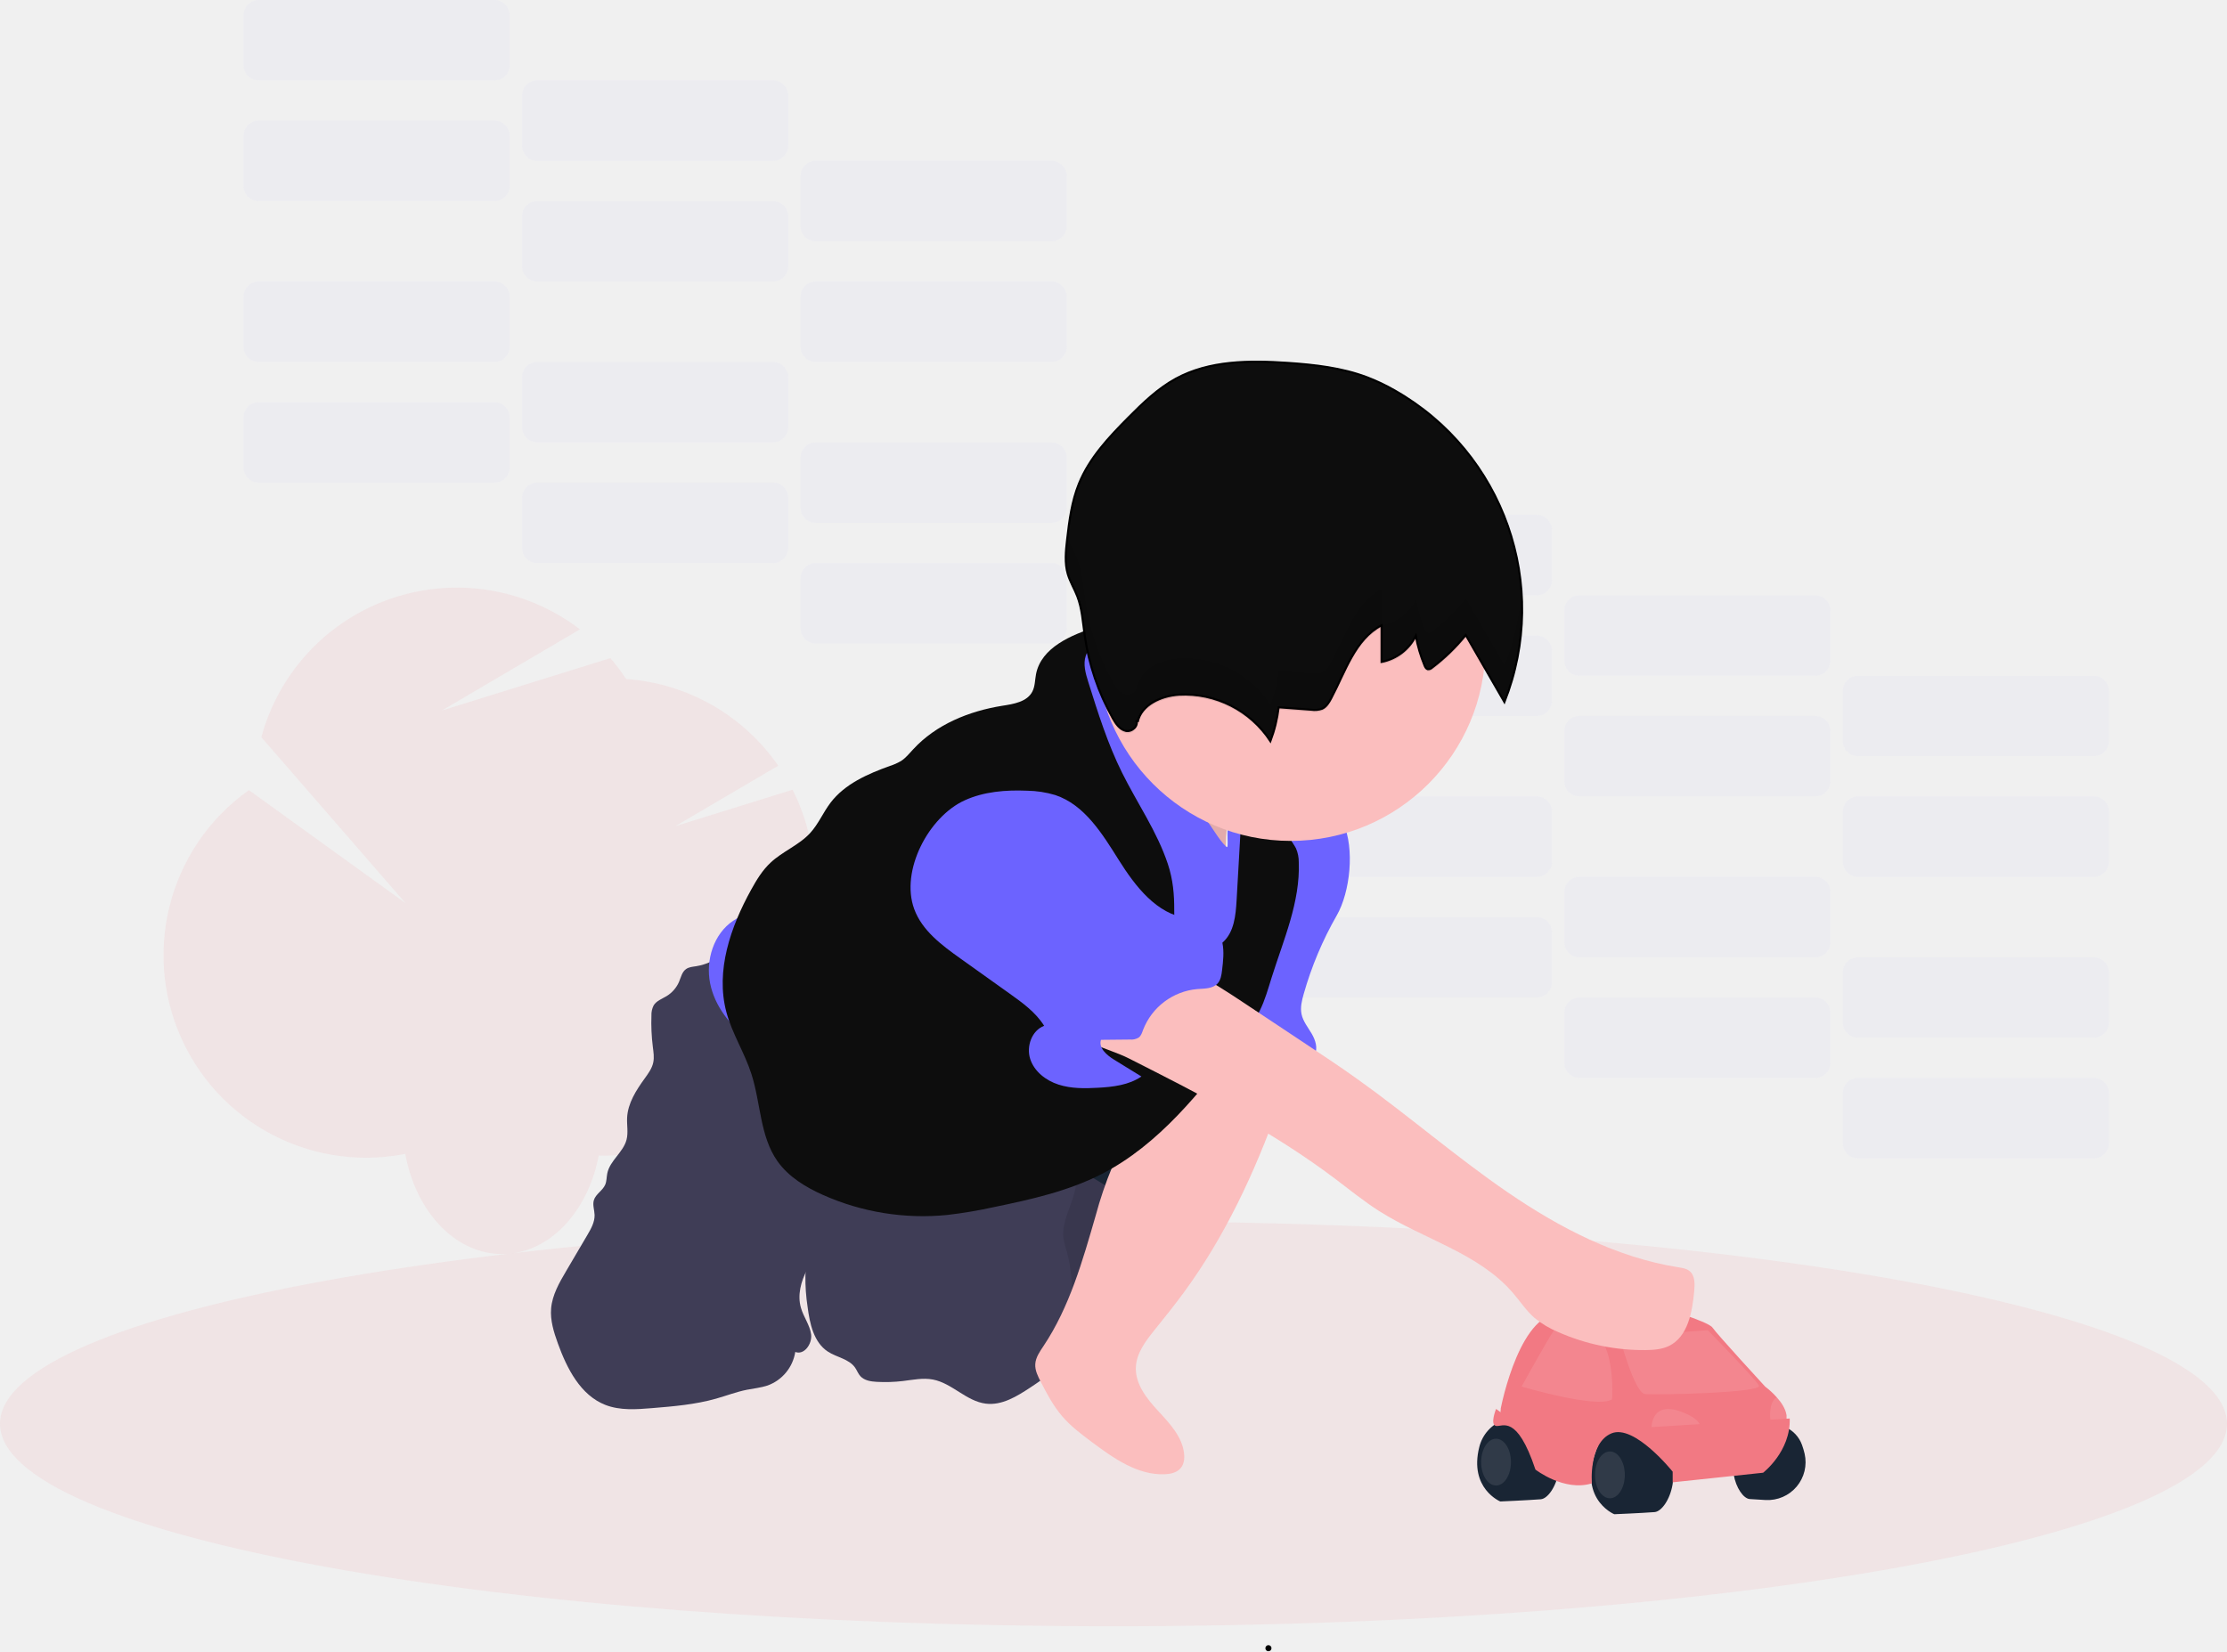
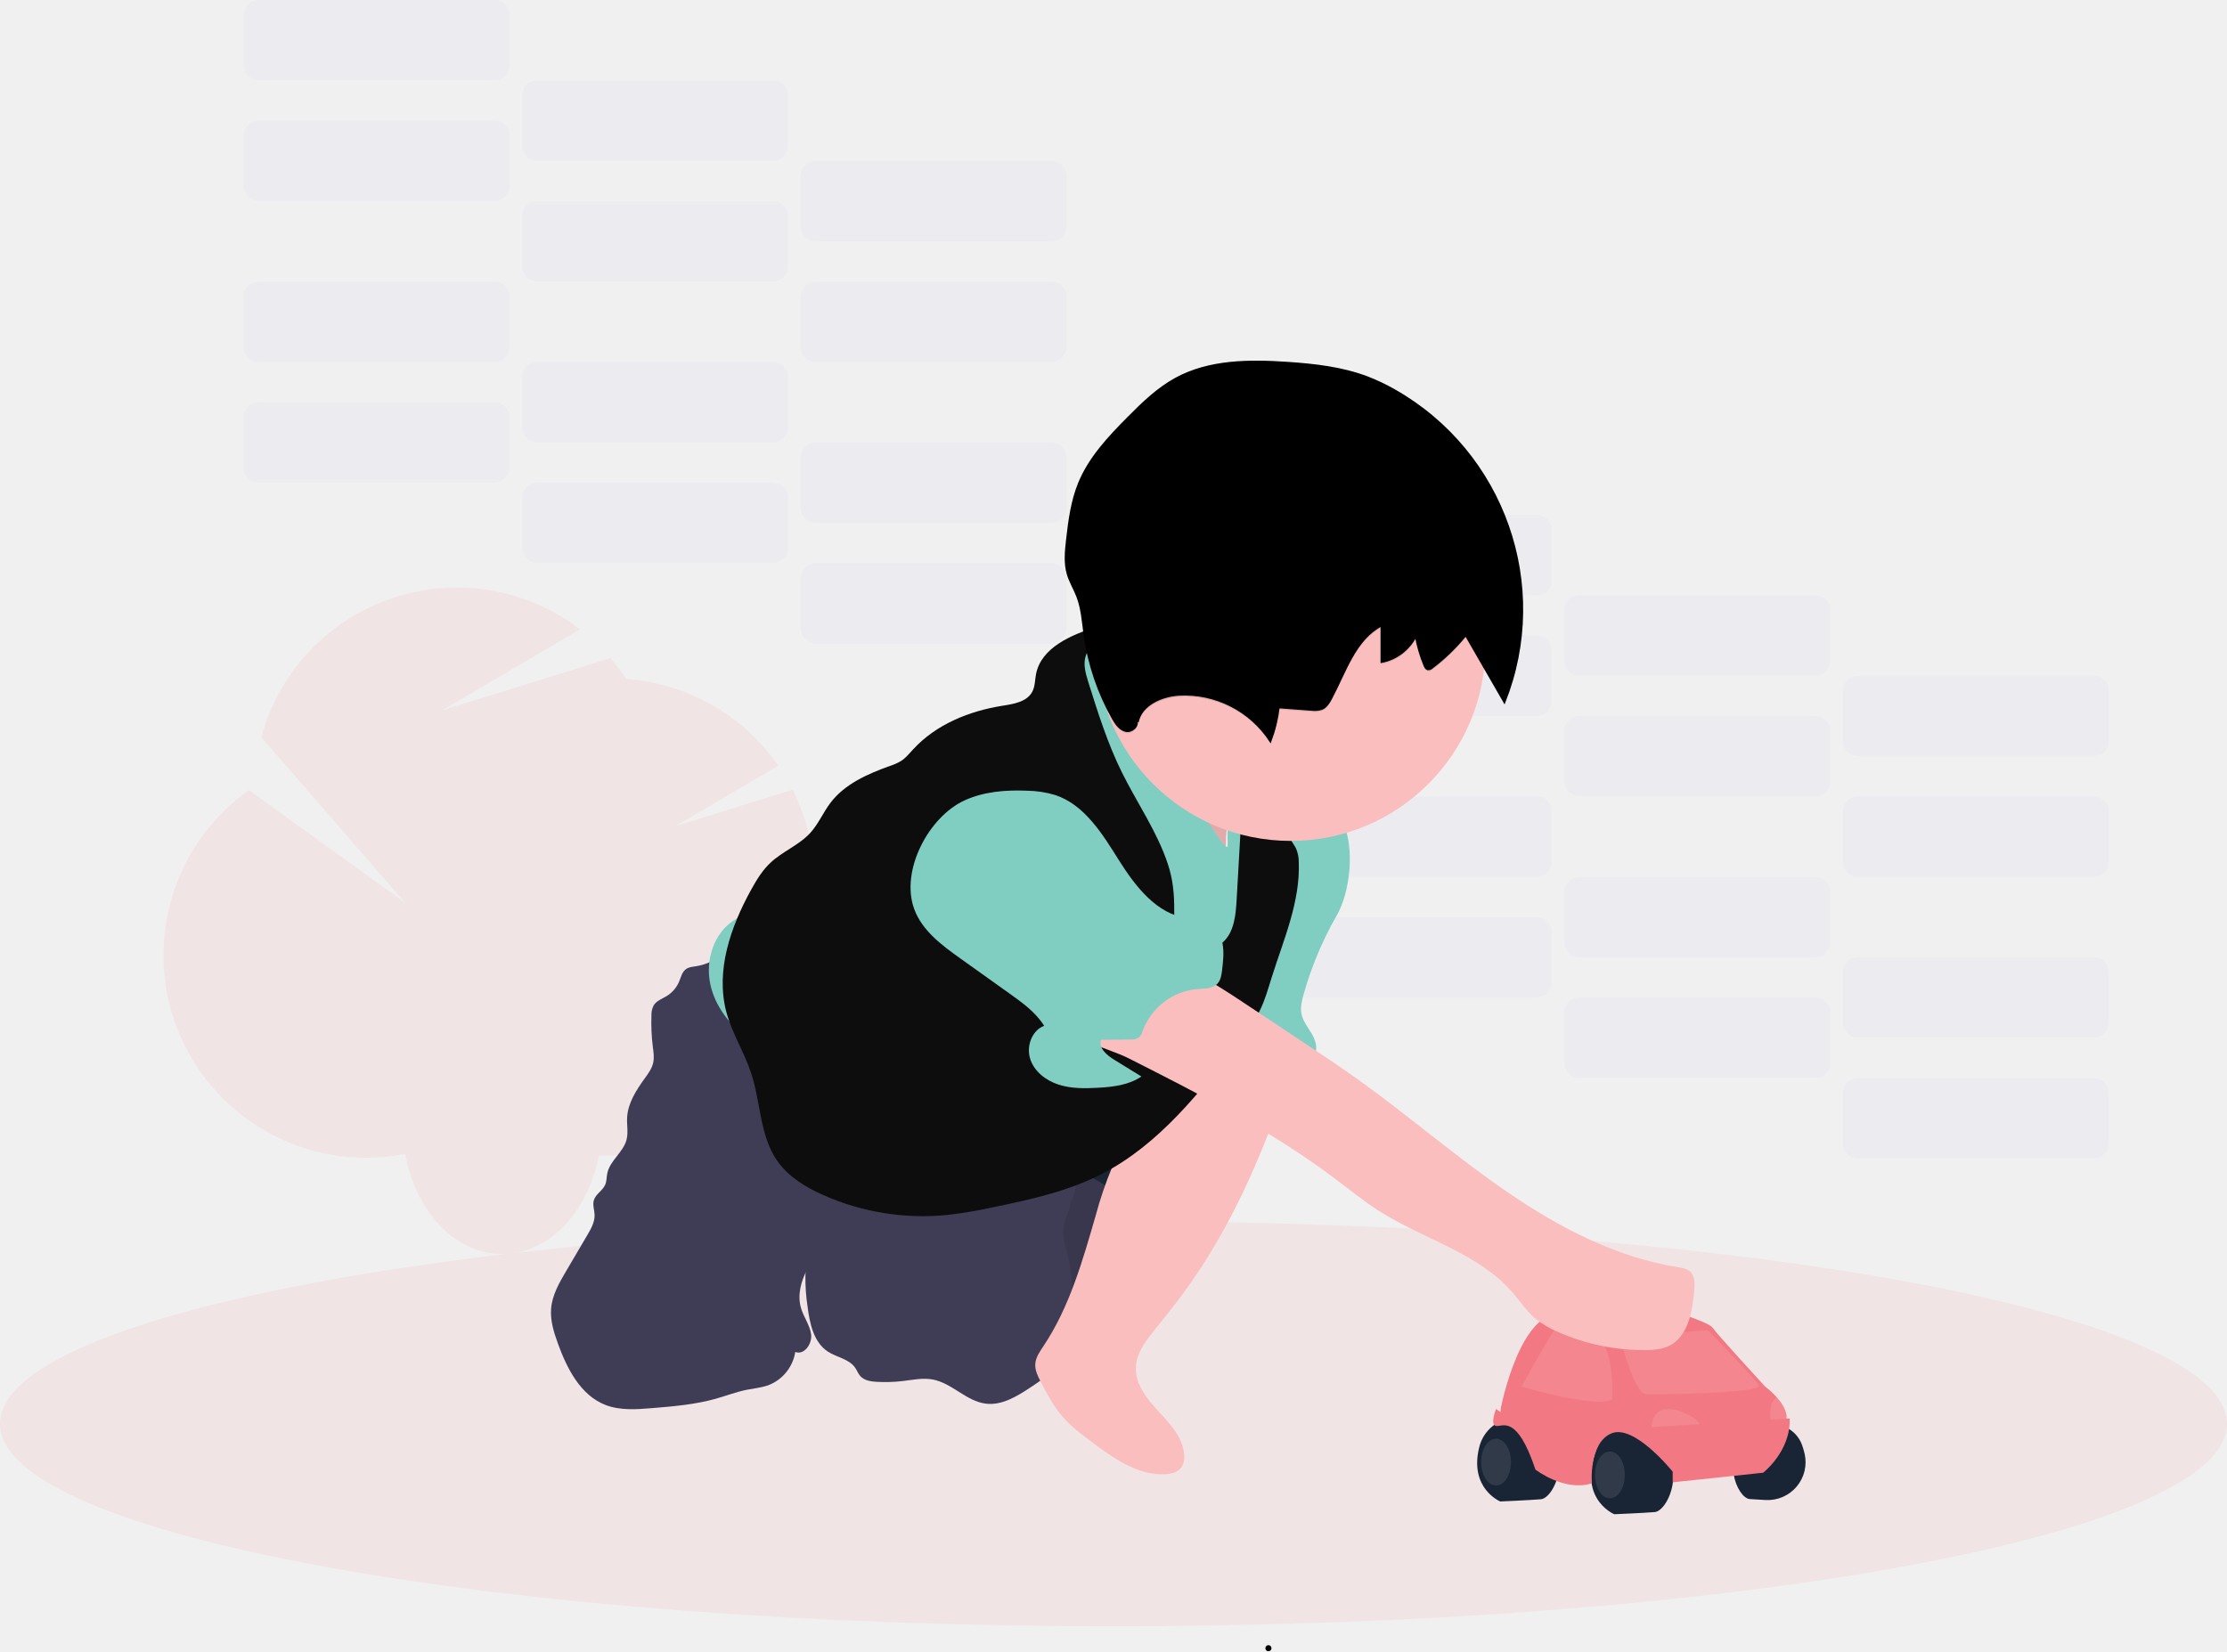
<svg xmlns="http://www.w3.org/2000/svg" width="1094" height="811.38" viewBox="0 0 1094 811.38">
  <defs>
-     <style>.a{opacity:0.3;}.b{fill:#f2f2f2;}.c,.l{fill:#6c63ff;}.c,.d,.f,.h,.j{opacity:0.1;}.e,.f{fill:#f27983;}.g{fill:#192534;}.h{fill:#fff;}.i{fill:#3f3d56;}.k{fill:#fbbebe;}.m{fill:#0d0d0d;}.n{fill:none;stroke:#000;stroke-miterlimit:10;}</style>
+     <style>.a{opacity:0.3;}.b{fill:#f2f2f2;}.c{fill:#6c63ff;}.c,.d,.f,.h,.j{opacity:0.1;}.e,.f{fill:#f27983;}.g{fill:#192534;}.h{fill:#fff;}.i{fill:#3f3d56;}.k{fill:#fbbebe;}.l{fill:#80cec1;}.m{fill:#0d0d0d;}.n{fill:none;stroke:#000;stroke-miterlimit:10;}</style>
  </defs>
  <g class="a">
    <rect class="b" width="130.73" height="39.52" rx="7.43" transform="translate(631.64 450.62)" />
    <rect class="b" width="130.73" height="39.52" rx="7.43" transform="translate(768.45 490.14)" />
    <rect class="b" width="130.73" height="39.52" rx="7.43" transform="translate(905.27 529.67)" />
    <rect class="b" width="130.73" height="39.52" rx="7.43" transform="translate(631.64 391.33)" />
    <rect class="b" width="130.73" height="39.52" rx="7.43" transform="translate(768.45 430.86)" />
    <rect class="b" width="130.73" height="39.52" rx="7.43" transform="translate(905.27 470.38)" />
    <rect class="b" width="130.73" height="39.52" rx="7.43" transform="translate(631.64 312.29)" />
    <rect class="b" width="130.73" height="39.52" rx="7.43" transform="translate(768.45 351.81)" />
    <rect class="b" width="130.73" height="39.52" rx="7.43" transform="translate(905.27 391.33)" />
    <rect class="b" width="130.73" height="39.52" rx="7.43" transform="translate(631.64 253)" />
    <rect class="b" width="130.73" height="39.52" rx="7.43" transform="translate(768.45 292.52)" />
    <rect class="b" width="130.73" height="39.52" rx="7.43" transform="translate(905.27 332.05)" />
    <rect class="c" width="130.73" height="39.52" rx="7.43" transform="translate(631.64 450.62)" />
    <rect class="c" width="130.73" height="39.52" rx="7.43" transform="translate(768.45 490.14)" />
    <rect class="c" width="130.73" height="39.52" rx="7.43" transform="translate(905.27 529.67)" />
    <rect class="c" width="130.73" height="39.52" rx="7.43" transform="translate(631.64 391.33)" />
    <rect class="c" width="130.73" height="39.52" rx="7.43" transform="translate(768.45 430.86)" />
    <rect class="c" width="130.73" height="39.52" rx="7.43" transform="translate(905.27 470.38)" />
    <rect class="c" width="130.73" height="39.52" rx="7.43" transform="translate(631.64 312.29)" />
    <rect class="c" width="130.73" height="39.52" rx="7.43" transform="translate(768.45 351.81)" />
    <rect class="c" width="130.73" height="39.52" rx="7.43" transform="translate(905.27 391.33)" />
    <rect class="c" width="130.73" height="39.52" rx="7.43" transform="translate(631.64 253)" />
    <rect class="c" width="130.73" height="39.52" rx="7.43" transform="translate(768.45 292.52)" />
    <rect class="c" width="130.73" height="39.52" rx="7.43" transform="translate(905.27 332.05)" />
  </g>
  <g class="a">
    <rect class="b" width="130.73" height="39.52" rx="7.43" transform="translate(119.64 197.62)" />
    <rect class="b" width="130.73" height="39.52" rx="7.43" transform="translate(256.45 237.14)" />
    <rect class="b" width="130.73" height="39.52" rx="7.43" transform="translate(393.27 276.67)" />
    <rect class="b" width="130.73" height="39.52" rx="7.43" transform="translate(119.64 138.33)" />
    <rect class="b" width="130.73" height="39.52" rx="7.43" transform="translate(256.45 177.86)" />
    <rect class="b" width="130.73" height="39.52" rx="7.43" transform="translate(393.27 217.38)" />
    <rect class="b" width="130.73" height="39.52" rx="7.43" transform="translate(119.64 59.29)" />
    <rect class="b" width="130.73" height="39.52" rx="7.43" transform="translate(256.45 98.81)" />
    <rect class="b" width="130.73" height="39.52" rx="7.43" transform="translate(393.27 138.33)" />
    <rect class="b" width="130.73" height="39.52" rx="7.43" transform="translate(119.64)" />
    <rect class="b" width="130.73" height="39.52" rx="7.43" transform="translate(256.45 39.52)" />
    <rect class="b" width="130.73" height="39.52" rx="7.43" transform="translate(393.27 79.05)" />
    <rect class="c" width="130.73" height="39.52" rx="7.43" transform="translate(119.64 197.62)" />
    <rect class="c" width="130.73" height="39.52" rx="7.43" transform="translate(256.45 237.14)" />
    <rect class="c" width="130.73" height="39.52" rx="7.43" transform="translate(393.27 276.67)" />
    <rect class="c" width="130.73" height="39.52" rx="7.43" transform="translate(119.64 138.33)" />
    <rect class="c" width="130.73" height="39.52" rx="7.43" transform="translate(256.45 177.86)" />
    <rect class="c" width="130.73" height="39.52" rx="7.43" transform="translate(393.27 217.38)" />
    <rect class="c" width="130.73" height="39.52" rx="7.43" transform="translate(119.64 59.29)" />
    <rect class="c" width="130.73" height="39.52" rx="7.43" transform="translate(256.45 98.81)" />
    <rect class="c" width="130.73" height="39.52" rx="7.43" transform="translate(393.27 138.33)" />
    <rect class="c" width="130.73" height="39.52" rx="7.43" transform="translate(119.64)" />
    <rect class="c" width="130.73" height="39.52" rx="7.43" transform="translate(256.45 39.52)" />
    <rect class="c" width="130.73" height="39.52" rx="7.43" transform="translate(393.27 79.05)" />
  </g>
  <g class="d">
-     <path class="e" d="M348.61,597.26a80.565,80.565,0,0,1-1.74,16.87c-.22,1-.46,2.07-.7,3.07-6.17,24.77-23.6,42.89-44.39,44-.69,0-1.39.06-2.11.06-22,0-40.58-19-46.71-45.08-.18-.7-.33-1.39-.48-2.09a80.56,80.56,0,0,1-1.74-16.87c0-35.39,21.9-64,48.93-64S348.61,561.87,348.61,597.26Z" transform="translate(-53 -45.06)" />
-     <path class="f" d="M348.61,597.26a80.565,80.565,0,0,1-1.74,16.87c-.22,1-.46,2.07-.7,3.07a17.739,17.739,0,0,1-2.19-.09,99.352,99.352,0,0,1-16-2.19,98.494,98.494,0,0,1-14.27,3.26,100.275,100.275,0,0,1-11.18,1c-1.26,0-2.52.07-3.78.07a102.113,102.113,0,0,1-13.4-.89,99,99,0,0,1-21-5.22,98.212,98.212,0,0,1-11.35,3c-.18-.7-.33-1.39-.48-2.09a80.561,80.561,0,0,1-1.74-16.87c0-35.39,21.9-64,48.93-64S348.61,561.87,348.61,597.26Z" transform="translate(-53 -45.06)" />
+     <path class="e" d="M348.61,597.26a80.567,80.567,0,0,1-1.74,16.87c-.22,1-.46,2.07-.7,3.07-6.17,24.77-23.6,42.89-44.39,44-.69,0-1.39.06-2.11.06-22,0-40.58-19-46.71-45.08-.18-.7-.33-1.39-.48-2.09a80.56,80.56,0,0,1-1.74-16.87c0-35.39,21.9-64,48.93-64S348.61,561.87,348.61,597.26Z" transform="translate(-53 -45.06)" />
+     <path class="f" d="M348.61,597.26a80.567,80.567,0,0,1-1.74,16.87c-.22,1-.46,2.07-.7,3.07a17.754,17.754,0,0,1-2.19-.09,99.365,99.365,0,0,1-16-2.19,98.494,98.494,0,0,1-14.27,3.26,100.275,100.275,0,0,1-11.18,1c-1.26,0-2.52.07-3.78.07a102.113,102.113,0,0,1-13.4-.89,99,99,0,0,1-21-5.22,98.212,98.212,0,0,1-11.35,3c-.18-.7-.33-1.39-.48-2.09a80.565,80.565,0,0,1-1.74-16.87c0-35.39,21.9-64,48.93-64S348.61,561.87,348.61,597.26Z" transform="translate(-53 -45.06)" />
    <path class="e" d="M453,477.93a99.07,99.07,0,0,0-10.65-44.82L384.8,451l50.51-29.7a99.37,99.37,0,0,0-74.72-42.59,99.7,99.7,0,0,0-7.75-10.27l-82.73,25.73,67.79-39.86a99.47,99.47,0,0,0-156.52,53l70.81,81.51L175.27,433.3a99.48,99.48,0,0,0,89,175.52A100,100,0,0,0,328,610.57a99.52,99.52,0,0,0,121-97.12c0-2.21-.08-4.4-.22-6.58A99.469,99.469,0,0,0,453,477.93Z" transform="translate(-53 -45.06)" />
-     <path class="f" d="M451.29,496.38a265,265,0,0,0-92.09-1.17c-34.55,5.72-69.87,18.29-103.67,9.1-19.83-5.4-37-17.88-56.35-24.8A106.809,106.809,0,0,0,141,476,99.52,99.52,0,0,0,264.3,608.82a100,100,0,0,0,63.7,1.75,99.52,99.52,0,0,0,121-97.12c0-2.21-.08-4.4-.22-6.58A98.488,98.488,0,0,0,451.29,496.38Z" transform="translate(-53 -45.06)" />
+     <path class="f" d="M451.29,496.38a265,265,0,0,0-92.09-1.17c-34.55,5.72-69.87,18.29-103.67,9.1-19.83-5.4-37-17.88-56.35-24.8A106.809,106.809,0,0,0,141,476,99.52,99.52,0,0,0,264.3,608.82a100,100,0,0,0,63.7,1.75,99.52,99.52,0,0,0,121-97.12c0-2.21-.08-4.4-.22-6.58a98.478,98.478,0,0,0,2.51-10.49Z" transform="translate(-53 -45.06)" />
  </g>
  <ellipse class="f" cx="547" cy="99.5" rx="547" ry="99.5" transform="translate(0 600.1)" />
  <path class="g" d="M779.68,756.13a19,19,0,0,1,29.42-11l.78.57c16.73,12.54,6.8,35.54,0,36.06S790,782.84,790,782.84,774.59,776.48,779.68,756.13Z" transform="translate(-53 -45.06)" />
-   <path class="e" d="M930.62,740.5v4.18s-68,4.7-75.26,4.7H841.77s-.2.21-.53.59c-.56.63-1.51,1.74-2.56,3.12-2.14,2.78-4.69,6.66-5.28,9.88-1,5.75-4.7,7.84-4.7,7.84l-13.59-3.65L802,751.48l-1.91-1.84-5.44-5.19L790,740l.23-2.5v-.38a141.859,141.859,0,0,1,4.26-15.88,1.442,1.442,0,0,1,.14-.43c3.77-11.32,10.06-25.07,19.12-29.16.69-.31,1.41-.61,2.18-.88l.92-.32c17.38-5.82,50.22-3.51,50.22-3.51s25.08,7.32,27.18,10.46,25.87,29,25.87,29a39,39,0,0,1,5.74,5.31C928.09,734.18,930.16,737.29,930.62,740.5Z" transform="translate(-53 -45.06)" />
+   <path class="e" d="M930.62,740.5v4.18s-68,4.7-75.26,4.7H841.77s-.2.21-.53.59c-.56.63-1.51,1.74-2.56,3.12-2.14,2.78-4.69,6.66-5.28,9.88-1,5.75-4.7,7.84-4.7,7.84l-13.59-3.65L802,751.48l-1.91-1.84-5.44-5.19L790,740l.23-2.5v-.38a141.842,141.842,0,0,1,4.26-15.88,1.444,1.444,0,0,1,.14-.43c3.77-11.32,10.06-25.07,19.12-29.16.69-.31,1.41-.61,2.18-.88l.92-.32c17.38-5.82,50.22-3.51,50.22-3.51s25.08,7.32,27.18,10.46,25.87,29,25.87,29a39,39,0,0,1,5.74,5.31C928.09,734.18,930.16,737.29,930.62,740.5Z" transform="translate(-53 -45.06)" />
  <ellipse class="h" cx="7.32" cy="11.5" rx="7.32" ry="11.5" transform="translate(727.61 706.94)" />
  <path class="f" d="M818.25,695.55s-6,9.2-12.34,21a.415.415,0,0,0,0,.09c-1.69,3.14-3.41,6.45-5.05,9.84l-.07.16s-3.47-2.75-6.2-5.43a1.442,1.442,0,0,1,.14-.43c3.77-11.32,10.06-25.07,19.12-29.16.69-.31,1.41-.61,2.18-.88Z" transform="translate(-53 -45.06)" />
  <path class="h" d="M800.48,726.39s37.11,11,44.42,6.27c0,0,2.62-33.45-14.63-35.54,0,0-9.93-2.62-12-1S800.48,726.39,800.48,726.39Z" transform="translate(-53 -45.06)" />
  <path class="h" d="M848.56,701.82s7.32,27.7,12.55,28.23,58-.53,55.92-4.19-25.09-27.17-25.09-27.17Z" transform="translate(-53 -45.06)" />
  <path class="g" d="M839.58,751.94s9.5-12.49,26.23.06,6.79,35.54,0,36.06S846,789.11,846,789.11,825.37,780.63,839.58,751.94Z" transform="translate(-53 -45.06)" />
-   <path class="g" d="M938.25,755.12a15.14,15.14,0,0,0-20.47-8.78,29.275,29.275,0,0,0-5.28,3.21c-14.89,11.16-6,31.63,0,32.1,2.17.16,5.06.33,7.87.48a18.62,18.62,0,0,0,19.14-22.74,39.19,39.19,0,0,0-1.26-4.27Z" transform="translate(-53 -45.06)" />
+   <path class="g" d="M938.25,755.12a15.14,15.14,0,0,0-20.47-8.78,29.281,29.281,0,0,0-5.28,3.21c-14.89,11.16-6,31.63,0,32.1,2.17.16,5.06.33,7.87.48a18.62,18.62,0,0,0,19.14-22.74A39.171,39.171,0,0,0,938.25,755.12Z" transform="translate(-53 -45.06)" />
  <ellipse class="h" cx="7.32" cy="11.5" rx="7.32" ry="11.5" transform="translate(783.54 713.21)" />
  <path class="h" d="M864.24,747.82s-1-15.16,15.16-8.89S885.15,752,885.15,752Z" transform="translate(-53 -45.06)" />
  <path class="h" d="M930.62,740.5v2.09l-2.61,1-5.33-1s-1.14-8.56,3.23-11C928.09,734.18,930.16,737.29,930.62,740.5Z" transform="translate(-53 -45.06)" />
  <path class="e" d="M787.93,737.36s-3.14,7.84,0,8.37,10.19-6,19.34,21.43c0,0,14.11,11,27.7,6.79,0,0-1.62-19.86,9.65-24.57s30.07,18.82,30.07,18.82v5.23l44.43-4.71s13.59-10.45,13.07-26.65l-66.9,4.18s-16.73,0-25.09-1.57-12,22-12,22Z" transform="translate(-53 -45.06)" />
  <rect class="g" width="55.93" height="55.93" rx="27.96" transform="translate(518.81 549.35)" />
  <path class="i" d="M585.13,694.34c3.75-3.29,7.56-6.64,10.26-10.83,2.48-3.84,3.94-8.23,5.31-12.59q5.87-18.69,10.11-37.85c-15.39-2.35-26.88-15.94-41.93-19.93-.36-.1-11.87,69.06-12.71,75.38-.69,5.22-6.65,30.15.14,30.29,3.63.08,11.21-9,13.89-11.39Z" transform="translate(-53 -45.06)" />
  <path class="j" d="M585.13,694.34c3.75-3.29,7.56-6.64,10.26-10.83,2.48-3.84,3.94-8.23,5.31-12.59q5.87-18.69,10.11-37.85c-15.39-2.35-26.88-15.94-41.93-19.93-.36-.1-11.87,69.06-12.71,75.38-.69,5.22-6.65,30.15.14,30.29,3.63.08,11.21-9,13.89-11.39Z" transform="translate(-53 -45.06)" />
-   <path class="i" d="M394.94,519.84c-1.7.26-3.5.39-4.9,1.38-2,1.4-2.51,4-3.46,6.26a15.331,15.331,0,0,1-6.05,7c-2.29,1.4-5.08,2.34-6.45,4.64a10.23,10.23,0,0,0-1.07,5,95.886,95.886,0,0,0,.69,15.34c.32,2.55.74,5.15.21,7.66-.61,2.93-2.45,5.42-4.2,7.85-4.2,5.81-8.31,12.19-8.65,19.35-.17,3.6.63,7.29-.28,10.78-1.61,6.19-8.17,10.23-9.45,16.49-.38,1.85-.28,3.81-1,5.54-1.26,3-4.73,4.64-5.62,7.73-.67,2.32.31,4.77.38,7.18.1,3.53-1.75,6.79-3.53,9.83l-10.41,17.7c-3.38,5.74-6.84,11.74-7.41,18.38-.51,5.89,1.32,11.72,3.33,17.28,4.47,12.35,11.11,25.43,23.36,30.18,7.21,2.8,15.24,2.2,22.95,1.56,10.56-.87,21.19-1.76,31.38-4.65,5.05-1.43,10-3.34,15.1-4.36,3.4-.67,6.89-1,10.17-2.09a21,21,0,0,0,13.64-16.5c4.36,1.72,8.4-4,7.78-8.64s-3.74-8.57-5-13.07c-1.8-6.21,0-12.95,3-18.67s7.14-10.78,10.41-16.35a62.291,62.291,0,0,0,7.48-20.16c1.75-9.59,1.22-19.44.68-29.17l-2.06-37.19c-.38-6.81-.81-13.84-3.81-20-3.29-6.71-9.29-11.63-15.28-16.1a254.864,254.864,0,0,0-27.75-18.38c-6.22-3.48-5.78-2.13-10.73,2a27.581,27.581,0,0,1-13.45,6.2Z" transform="translate(-53 -45.06)" />
-   <path class="i" d="M479,623.31c-7.07,5.58-14.23,11.24-19.67,18.42a53.29,53.29,0,0,0-10.68,30.19,93.054,93.054,0,0,0,1.07,15.27c1.07,8.25,3,17.44,9.95,22,4.38,2.87,10.4,3.59,13.39,7.89.94,1.35,1.49,3,2.59,4.19,2,2.16,5.12,2.63,8,2.79a74.148,74.148,0,0,0,12.9-.4c4.89-.59,9.86-1.66,14.7-.74,9.42,1.77,16.45,10.66,26,11.85,7.93,1,15.36-3.61,22-8,6.85-4.53,14-9.38,17.71-16.71,3.61-7.12,3.41-15.5,3.13-23.49-.31-8.87-.63-17.85-3-26.41a46.405,46.405,0,0,1-1.69-6.86c-.71-6,2-11.9,4-17.64,3.11-8.73,4.47-19.49-1.71-26.39-2.61-2.92-6.24-4.72-9.92-6-16.25-5.84-34.19-3.62-50.86-1C501,604.68,491.48,613.48,479,623.31Z" transform="translate(-53 -45.06)" />
-   <path class="k" d="M616.8,588.75c-6.44,9.67-12.9,19.41-17.55,30a193.175,193.175,0,0,0-8,23.6c-6.42,22.19-12.79,44.86-25.61,64.07-1.84,2.76-3.88,5.63-4.07,8.94-.18,3.1,1.3,6,2.73,8.76,3,5.84,6.14,11.74,10.42,16.76s9.4,8.82,14.56,12.7c10.71,8,22.61,16.48,36,15.88,2.77-.13,5.73-.77,7.58-2.84s2.11-4.93,1.78-7.59c-1-8.23-7.2-14.7-12.82-20.8S610.55,725,611,716.68c.35-6.87,4.85-12.73,9.16-18.09,4.93-6.14,9.87-12.27,14.52-18.62,20.11-27.45,34.63-58.66,46.14-90.69,4.85-13.52,9.26-27.72,7.75-42-11-2.7-33-11.72-42.29-2.41-5.63,5.64-9.61,14-14,20.65Z" transform="translate(-53 -45.06)" />
+   <path class="i" d="M394.94,519.84c-1.7.26-3.5.39-4.9,1.38-2,1.4-2.51,4-3.46,6.26a15.331,15.331,0,0,1-6.05,7c-2.29,1.4-5.08,2.34-6.45,4.64a10.23,10.23,0,0,0-1.07,5,95.881,95.881,0,0,0,.69,15.34c.32,2.55.74,5.15.21,7.66-.61,2.93-2.45,5.42-4.2,7.85-4.2,5.81-8.31,12.19-8.65,19.35-.17,3.6.63,7.29-.28,10.78-1.61,6.19-8.17,10.23-9.45,16.49-.38,1.85-.28,3.81-1,5.54-1.26,3-4.73,4.64-5.62,7.73-.67,2.32.31,4.77.38,7.18.1,3.53-1.75,6.79-3.53,9.83l-10.41,17.7c-3.38,5.74-6.84,11.74-7.41,18.38-.51,5.89,1.32,11.72,3.33,17.28,4.47,12.35,11.11,25.43,23.36,30.18,7.21,2.8,15.24,2.2,22.95,1.56,10.56-.87,21.19-1.76,31.38-4.65,5.05-1.43,10-3.34,15.1-4.36,3.4-.67,6.89-1,10.17-2.09a21,21,0,0,0,13.64-16.5c4.36,1.72,8.4-4,7.78-8.64s-3.74-8.57-5-13.07c-1.8-6.21,0-12.95,3-18.67s7.14-10.78,10.41-16.35a62.29,62.29,0,0,0,7.48-20.16c1.75-9.59,1.22-19.44.68-29.17l-2.06-37.19c-.38-6.81-.81-13.84-3.81-20-3.29-6.71-9.29-11.63-15.28-16.1a254.874,254.874,0,0,0-27.75-18.38c-6.22-3.48-5.78-2.13-10.73,2a27.58,27.58,0,0,1-13.45,6.2Z" transform="translate(-53 -45.06)" />
+   <path class="i" d="M479,623.31c-7.07,5.58-14.23,11.24-19.67,18.42a53.29,53.29,0,0,0-10.68,30.19,93.056,93.056,0,0,0,1.07,15.27c1.07,8.25,3,17.44,9.95,22,4.38,2.87,10.4,3.59,13.39,7.89.94,1.35,1.49,3,2.59,4.19,2,2.16,5.12,2.63,8,2.79a74.148,74.148,0,0,0,12.9-.4c4.89-.59,9.86-1.66,14.7-.74,9.42,1.77,16.45,10.66,26,11.85,7.93,1,15.36-3.61,22-8,6.85-4.53,14-9.38,17.71-16.71,3.61-7.12,3.41-15.5,3.13-23.49-.31-8.87-.63-17.85-3-26.41a46.4,46.4,0,0,1-1.69-6.86c-.71-6,2-11.9,4-17.64,3.11-8.73,4.47-19.49-1.71-26.39-2.61-2.92-6.24-4.72-9.92-6-16.25-5.84-34.19-3.62-50.86-1C501,604.68,491.48,613.48,479,623.31Z" transform="translate(-53 -45.06)" />
+   <path class="k" d="M616.8,588.75c-6.44,9.67-12.9,19.41-17.55,30a193.2,193.2,0,0,0-8,23.6c-6.42,22.19-12.79,44.86-25.61,64.07-1.84,2.76-3.88,5.63-4.07,8.94-.18,3.1,1.3,6,2.73,8.76,3,5.84,6.14,11.74,10.42,16.76s9.4,8.82,14.56,12.7c10.71,8,22.61,16.48,36,15.88,2.77-.13,5.73-.77,7.58-2.84s2.11-4.93,1.78-7.59c-1-8.23-7.2-14.7-12.82-20.8S610.55,725,611,716.68c.35-6.87,4.85-12.73,9.16-18.09,4.93-6.14,9.87-12.27,14.52-18.62,20.11-27.45,34.63-58.66,46.14-90.69,4.85-13.52,9.26-27.72,7.75-42-11-2.7-33-11.72-42.29-2.41-5.63,5.64-9.61,14-14,20.65Z" transform="translate(-53 -45.06)" />
  <path class="l" d="M709.68,494.86a171.6,171.6,0,0,0-16.24,38.6c-.93,3.26-1.76,6.7-1.05,10,.77,3.54,3.18,6.45,5,9.57s3.1,7.07,1.45,10.29c-7.8.61-15.53-1.52-23.07-3.63l-23.64-6.6a12.2,12.2,0,0,1-5.35-2.48c-2.74-2.59-2.53-6.94-2-10.66,4.63-30.46,19.5-58.54,25.07-88.83.81-4.37,1.66-9.21,5.14-12,10-7.9,32.64-1.21,37.82,10.23C718.6,462.05,716.23,483.45,709.68,494.86Z" transform="translate(-53 -45.06)" />
-   <path class="k" d="M583.13,390.76c-.89.46-1.89,1-2.16,1.94a3.52,3.52,0,0,0,.94,2.83L592,409.73c9.95,14,19.92,28.09,31.43,40.86a221.894,221.894,0,0,0,28.44,26.46c2.88,2.24,5.95,4.57,7.36,7.94a76.53,76.53,0,0,1,3.12-56.77c3.3-7,7.66-13.49,11.09-20.45a2.91,2.91,0,0,0-1.59-4.72c-8.74-4.5-18.3-7.22-27-11.8-6.83-3.6-13-8.28-19.13-12.89-5.47-4.11-12.75-11.37-19.5-13.1-7.29-1.88-7,4.77-9.35,10.32a30.62,30.62,0,0,1-13.74,15.18Z" transform="translate(-53 -45.06)" />
-   <path class="j" d="M583.13,390.76c-.89.46-1.89,1-2.16,1.94a3.52,3.52,0,0,0,.94,2.83L592,409.73c9.95,14,19.92,28.09,31.43,40.86a221.894,221.894,0,0,0,28.44,26.46c2.88,2.24,5.95,4.57,7.36,7.94a76.53,76.53,0,0,1,3.12-56.77c3.3-7,7.66-13.49,11.09-20.45a2.91,2.91,0,0,0-1.59-4.72c-8.74-4.5-18.3-7.22-27-11.8-6.83-3.6-13-8.28-19.13-12.89-5.47-4.11-12.75-11.37-19.5-13.1-7.29-1.88-7,4.77-9.35,10.32a30.62,30.62,0,0,1-13.74,15.18Z" transform="translate(-53 -45.06)" />
-   <path class="l" d="M645,447.35c-4.57-5.16-10.74-8.57-16.15-12.85-7.78-6.16-13.93-14.1-19.87-22.05-10.9-14.63-21.89-32.55-16.46-50-5.77-.56-10.75,4.18-13.47,9.29s-4.12,10.93-7.51,15.62c-5.15,7.13-13.91,10.45-22.07,13.71a359.676,359.676,0,0,0-51.82,25.75c-6.65,4-13.27,8.29-18.35,14.15-5.44,6.25-8.85,14-13.47,20.85-9,13.47-22.68,23.58-37.86,29.3-5,1.9-10.36,3.38-14.83,6.4-9.58,6.47-13.57,19.37-11.3,30.71s10,21,19.29,27.86S441,567,451.72,571q13.48,4.95,27.13,9.44A155.776,155.776,0,0,0,499.34,586c12.79,2.35,25.94,1.77,38.87,3.2,11.82,1.3,23.43,4.29,35.3,5.12s24.44-.75,34.11-7.66c7.69-5.49,12.81-13.78,17.54-22A598.855,598.855,0,0,0,658,499c2.83-6.67,29.09-44.45,22.55-49.33-32.93-24.57-22,14.47-25.14,11.47C651.21,457.12,648.8,451.64,645,447.35Z" transform="translate(-53 -45.06)" />
-   <path class="m" d="M604.21,424.75c-7.07-14.22-11.85-29.44-16.6-44.58-1.31-4.2-2.63-8.74-1.22-12.9,1.7-5,7.14-9.27,5.54-14.28-12.72,4-27.49,10.27-30,23.38-.55,2.86-.45,5.91-1.78,8.49-2.59,5.06-9.19,6.14-14.8,7-16.32,2.61-32.54,9.19-43.72,21.36-1.88,2-3.65,4.27-6,5.77a26.058,26.058,0,0,1-5.39,2.4c-10.94,3.93-22.19,8.83-29.23,18.08-3.63,4.76-5.95,10.47-10,14.89-5.48,6-13.55,9-19.48,14.59-4,3.72-6.85,8.44-9.49,13.21-10.16,18.36-17.61,39.89-12.22,60.18,2.81,10.61,9,20.06,12.33,30.52,4.59,14.25,4.14,30.5,12.75,42.75,5.43,7.7,13.83,12.79,22.43,16.63a120.63,120.63,0,0,0,61,9.82,227.232,227.232,0,0,0,23-3.88c18.13-3.74,36.45-7.81,52.92-16.27,28.09-14.43,48.3-40.22,67.6-65.22,3.67-4.76,7.37-9.56,10-15,2.57-5.19,4.12-10.81,5.85-16.33,5.85-18.61,14.08-37.14,13.31-56.62a16.641,16.641,0,0,0-1.35-6.79c-.78-1.6-2-3-2.69-4.61-1.22-2.88-.67-6.21-1.53-9.22-2.39-8.4-13.43-10-22.17-9.93l-2.8,49.29c-.43,7.4-1.22,15.61-6.73,20.57a14.63,14.63,0,0,1-17.24,1.35c-5.88-3.81-6.71-10.46-6.67-16.83.06-8-.59-15.33-3.14-23C621.41,453.66,611.63,439.7,604.21,424.75Z" transform="translate(-53 -45.06)" />
+   <path class="k" d="M583.13,390.76c-.89.46-1.89,1-2.16,1.94a3.52,3.52,0,0,0,.94,2.83L592,409.73c9.95,14,19.92,28.09,31.43,40.86a221.9,221.9,0,0,0,28.44,26.46c2.88,2.24,5.95,4.57,7.36,7.94a76.53,76.53,0,0,1,3.12-56.77c3.3-7,7.66-13.49,11.09-20.45a2.91,2.91,0,0,0-1.59-4.72c-8.74-4.5-18.3-7.22-27-11.8-6.83-3.6-13-8.28-19.13-12.89-5.47-4.11-12.75-11.37-19.5-13.1-7.29-1.88-7,4.77-9.35,10.32a30.62,30.62,0,0,1-13.74,15.18Z" transform="translate(-53 -45.06)" />
+   <path class="j" d="M583.13,390.76c-.89.46-1.89,1-2.16,1.94a3.52,3.52,0,0,0,.94,2.83L592,409.73c9.95,14,19.92,28.09,31.43,40.86a221.9,221.9,0,0,0,28.44,26.46c2.88,2.24,5.95,4.57,7.36,7.94a76.53,76.53,0,0,1,3.12-56.77c3.3-7,7.66-13.49,11.09-20.45a2.91,2.91,0,0,0-1.59-4.72c-8.74-4.5-18.3-7.22-27-11.8-6.83-3.6-13-8.28-19.13-12.89-5.47-4.11-12.75-11.37-19.5-13.1-7.29-1.88-7,4.77-9.35,10.32a30.62,30.62,0,0,1-13.74,15.18Z" transform="translate(-53 -45.06)" />
+   <path class="l" d="M645,447.35c-4.57-5.16-10.74-8.57-16.15-12.85-7.78-6.16-13.93-14.1-19.87-22.05-10.9-14.63-21.89-32.55-16.46-50-5.77-.56-10.75,4.18-13.47,9.29s-4.12,10.93-7.51,15.62c-5.15,7.13-13.91,10.45-22.07,13.71a359.677,359.677,0,0,0-51.82,25.75c-6.65,4-13.27,8.29-18.35,14.15-5.44,6.25-8.85,14-13.47,20.85-9,13.47-22.68,23.58-37.86,29.3-5,1.9-10.36,3.38-14.83,6.4-9.58,6.47-13.57,19.37-11.3,30.71s10,21,19.29,27.86S441,567,451.72,571q13.48,4.95,27.13,9.44A155.769,155.769,0,0,0,499.34,586c12.79,2.35,25.94,1.77,38.87,3.2,11.82,1.3,23.43,4.29,35.3,5.12s24.44-.75,34.11-7.66c7.69-5.49,12.81-13.78,17.54-22A598.849,598.849,0,0,0,658,499c2.83-6.67,29.09-44.45,22.55-49.33-32.93-24.57-22,14.47-25.14,11.47C651.21,457.12,648.8,451.64,645,447.35Z" transform="translate(-53 -45.06)" />
+   <path class="m" d="M604.21,424.75c-7.07-14.22-11.85-29.44-16.6-44.58-1.31-4.2-2.63-8.74-1.22-12.9,1.7-5,7.14-9.27,5.54-14.28-12.72,4-27.49,10.27-30,23.38-.55,2.86-.45,5.91-1.78,8.49-2.59,5.06-9.19,6.14-14.8,7-16.32,2.61-32.54,9.19-43.72,21.36-1.88,2-3.65,4.27-6,5.77a26.059,26.059,0,0,1-5.39,2.4c-10.94,3.93-22.19,8.83-29.23,18.08-3.63,4.76-5.95,10.47-10,14.89-5.48,6-13.55,9-19.48,14.59-4,3.72-6.85,8.44-9.49,13.21-10.16,18.36-17.61,39.89-12.22,60.18,2.81,10.61,9,20.06,12.33,30.52,4.59,14.25,4.14,30.5,12.75,42.75,5.43,7.7,13.83,12.79,22.43,16.63a120.63,120.63,0,0,0,61,9.82,227.236,227.236,0,0,0,23-3.88c18.13-3.74,36.45-7.81,52.92-16.27,28.09-14.43,48.3-40.22,67.6-65.22,3.67-4.76,7.37-9.56,10-15,2.57-5.19,4.12-10.81,5.85-16.33,5.85-18.61,14.08-37.14,13.31-56.62a16.64,16.64,0,0,0-1.35-6.79c-.78-1.6-2-3-2.69-4.61-1.22-2.88-.67-6.21-1.53-9.22-2.39-8.4-13.43-10-22.17-9.93l-2.8,49.29c-.43,7.4-1.22,15.61-6.73,20.57a14.63,14.63,0,0,1-17.24,1.35c-5.88-3.81-6.71-10.46-6.67-16.83.06-8-.59-15.33-3.14-23C621.41,453.66,611.63,439.7,604.21,424.75Z" transform="translate(-53 -45.06)" />
  <path class="k" d="M607.69,565.21c34.82,17.65,69.84,35.43,101,58.93,7.2,5.42,14.2,11.16,21.81,16,21.81,13.86,48.87,20.61,65.7,40.21,3.54,4.11,6.54,8.73,10.62,12.29a45.77,45.77,0,0,0,11.74,7,103.55,103.55,0,0,0,42.94,8.81c3.87-.05,7.85-.34,11.33-2,9.37-4.54,11.5-16.7,12.45-27.07.32-3.51.39-7.65-2.37-9.83-1.49-1.17-3.46-1.47-5.33-1.76-30.41-4.8-58.47-19.44-83.88-36.83s-48.7-37.69-73.76-55.58c-8.81-6.29-17.83-12.28-26.85-18.27L663.9,537.73c-15.44-10.25-31.7-20.81-50.14-22.74a6.649,6.649,0,0,0-3.14.21c-1.62.63-2.52,2.31-3.31,3.85-5.41,10.54-12,20.11-18.63,29.87-3.55,5.22-3.95,6.57,2.17,9.36C596.36,560.8,602.2,562.43,607.69,565.21Z" transform="translate(-53 -45.06)" />
  <path d="M676.11,856.44a1.5,1.5,0,1,0-1.5-1.5,1.5,1.5,0,0,0,1.5,1.5Z" transform="translate(-53 -45.06)" />
  <circle class="k" cx="95.65" cy="95.65" r="95.65" transform="translate(538.4 221.9)" />
-   <path class="m" d="M611.87,399.91c1.7-8.59,11.56-12.93,20.29-13.51a50.35,50.35,0,0,1,44.92,22.84,70.75,70.75,0,0,0,4.06-16.64l16,1.19a11.08,11.08,0,0,0,5.32-.48c2.06-.92,3.33-3,4.4-5,7-13.07,11.68-29.11,24.82-36v18a23.92,23.92,0,0,0,16.83-12.79,70.673,70.673,0,0,0,4.28,14.53c.32.78.77,1.64,1.58,1.84a2.8,2.8,0,0,0,2.16-.79,95.612,95.612,0,0,0,16.51-16l19,32.94a123.74,123.74,0,0,0-53.82-153.09,97.211,97.211,0,0,0-13.71-6.53c-12.37-4.66-25.7-6.15-38.89-7.05-18.75-1.28-38.54-1.23-55,7.76-8.85,4.83-16.2,11.95-23.3,19.11-9.6,9.66-19.2,19.87-24.31,32.5-3.53,8.72-4.74,18.17-5.81,27.51-.65,5.65-1.25,11.49.36,16.94,1.12,3.77,3.23,7.16,4.65,10.83,2.36,6.1,2.73,12.76,3.64,19.24A116.1,116.1,0,0,0,599.64,398c1.5,2.67,3.42,5.51,6.41,6.19s6.58-2.62,5-5.22" transform="translate(-53 -45.06)" />
-   <path class="n" d="M611.87,399.91c1.7-8.59,11.56-12.93,20.29-13.51a50.35,50.35,0,0,1,44.92,22.84,70.75,70.75,0,0,0,4.06-16.64l16,1.19a11.08,11.08,0,0,0,5.32-.48c2.06-.92,3.33-3,4.4-5,7-13.07,11.68-29.11,24.82-36v18a23.92,23.92,0,0,0,16.83-12.79,70.673,70.673,0,0,0,4.28,14.53c.32.78.77,1.64,1.58,1.84a2.8,2.8,0,0,0,2.16-.79,95.612,95.612,0,0,0,16.51-16l19,32.94a123.74,123.74,0,0,0-53.82-153.09,97.211,97.211,0,0,0-13.71-6.53c-12.37-4.66-25.7-6.15-38.89-7.05-18.75-1.28-38.54-1.23-55,7.76-8.85,4.83-16.2,11.95-23.3,19.11-9.6,9.66-19.2,19.87-24.31,32.5-3.53,8.72-4.74,18.17-5.81,27.51-.65,5.65-1.25,11.49.36,16.94,1.12,3.77,3.23,7.16,4.65,10.83,2.36,6.1,2.73,12.76,3.64,19.24A116.1,116.1,0,0,0,599.64,398c1.5,2.67,3.42,5.51,6.41,6.19s6.58-2.62,5-5.22" transform="translate(-53 -45.06)" />
+   <path d="M611.87,399.91c1.7-8.59,11.56-12.93,20.29-13.51a50.35,50.35,0,0,1,44.92,22.84,70.75,70.75,0,0,0,4.06-16.64l16,1.19a11.08,11.08,0,0,0,5.32-.48c2.06-.92,3.33-3,4.4-5,7-13.07,11.68-29.11,24.82-36v18a23.92,23.92,0,0,0,16.83-12.79,70.668,70.668,0,0,0,4.28,14.53c.32.78.77,1.64,1.58,1.84a2.8,2.8,0,0,0,2.16-.79,95.615,95.615,0,0,0,16.51-16l19,32.94a123.74,123.74,0,0,0-53.82-153.09,97.207,97.207,0,0,0-13.71-6.53c-12.37-4.66-25.7-6.15-38.89-7.05-18.75-1.28-38.54-1.23-55,7.76-8.85,4.83-16.2,11.95-23.3,19.11-9.6,9.66-19.2,19.87-24.31,32.5-3.53,8.72-4.74,18.17-5.81,27.51-.65,5.65-1.25,11.49.36,16.94,1.12,3.77,3.23,7.16,4.65,10.83,2.36,6.1,2.73,12.76,3.64,19.24A116.1,116.1,0,0,0,599.64,398c1.5,2.67,3.42,5.51,6.41,6.19s6.58-2.62,5-5.22" transform="translate(-53 -45.06)" />
+   <path class="n" d="M611.87,399.91c1.7-8.59,11.56-12.93,20.29-13.51a50.35,50.35,0,0,1,44.92,22.84,70.75,70.75,0,0,0,4.06-16.64l16,1.19a11.08,11.08,0,0,0,5.32-.48c2.06-.92,3.33-3,4.4-5,7-13.07,11.68-29.11,24.82-36v18a23.92,23.92,0,0,0,16.83-12.79,70.668,70.668,0,0,0,4.28,14.53c.32.78.77,1.64,1.58,1.84a2.8,2.8,0,0,0,2.16-.79,95.615,95.615,0,0,0,16.51-16l19,32.94a123.74,123.74,0,0,0-53.82-153.09,97.207,97.207,0,0,0-13.71-6.53c-12.37-4.66-25.7-6.15-38.89-7.05-18.75-1.28-38.54-1.23-55,7.76-8.85,4.83-16.2,11.95-23.3,19.11-9.6,9.66-19.2,19.87-24.31,32.5-3.53,8.72-4.74,18.17-5.81,27.51-.65,5.65-1.25,11.49.36,16.94,1.12,3.77,3.23,7.16,4.65,10.83,2.36,6.1,2.73,12.76,3.64,19.24A116.1,116.1,0,0,0,599.64,398c1.5,2.67,3.42,5.51,6.41,6.19s6.58-2.62,5-5.22" transform="translate(-53 -45.06)" />
  <path class="l" d="M502.09,491.71c3.86,10.61,13.56,17.81,22.76,24.37l24,17.12c6.38,4.55,12.93,9.27,17.08,15.91-6.07,2.3-8.84,10.1-6.85,16.28S566.78,576,573,578s12.82,1.93,19.31,1.56c7.45-.41,15.25-1.31,21.4-5.54L600.2,565.7c-3.56-2.21-7.65-5.73-6.35-9.7l14.25-.14a6.9,6.9,0,0,0,4.32-1c1.19-.93,1.6-2.36,2.1-3.72a31.55,31.55,0,0,1,26.62-20.08c3.52-.26,7.57-.11,10-2.73,1.58-1.74,1.92-4.24,2.2-6.57.53-4.44,1.05-9,.17-13.35s-3.42-8.67-7.5-10.5c-3-1.36-6.47-1.23-9.75-1.67-15.09-2-25.55-15.68-33.65-28.57s-16.79-27.15-31.23-31.95a50.821,50.821,0,0,0-13.89-2.13c-10.41-.43-21.13.42-30.61,4.74C509.21,446.38,495.21,472.83,502.09,491.71Z" transform="translate(-53 -45.06)" />
-   <path class="j" d="M792.13,372.24l-19-32.94a95.253,95.253,0,0,1-16.51,16,2.77,2.77,0,0,1-2.16.8c-.81-.2-1.26-1.06-1.58-1.84a70.772,70.772,0,0,1-4.28-14.54,23.91,23.91,0,0,1-16.83,12.8v-18c-13.14,6.91-17.78,22.95-24.82,36-1.07,2-2.34,4.05-4.4,5a11.08,11.08,0,0,1-5.32.48l-16-1.19a70.75,70.75,0,0,1-4.06,16.64,50.35,50.35,0,0,0-44.92-22.84c-8.73.58-18.59,4.92-20.29,13.51l-.85-.94c1.61,2.61-2,5.91-5,5.23s-4.91-3.52-6.41-6.19a116.16,116.16,0,0,1-13.73-40.77c-.91-6.48-1.28-13.14-3.64-19.24-1.42-3.67-3.53-7.06-4.65-10.83a1.781,1.781,0,0,0-.1-.38c-.09.75-.18,1.5-.26,2.25-.65,5.66-1.25,11.49.36,17,1.12,3.77,3.23,7.16,4.65,10.82,2.36,6.11,2.73,12.76,3.64,19.25a116,116,0,0,0,13.73,40.76c1.5,2.67,3.42,5.52,6.41,6.2s6.58-2.62,5-5.23l.85.93c1.7-8.58,11.56-12.93,20.29-13.5a50.32,50.32,0,0,1,44.92,22.83,70.553,70.553,0,0,0,4.06-16.63l16,1.18a11,11,0,0,0,5.32-.48c2.06-.92,3.33-3,4.4-5,7-13.08,11.68-29.11,24.82-36v18a23.91,23.91,0,0,0,16.83-12.8,71,71,0,0,0,4.28,14.54c.32.77.77,1.64,1.58,1.83a2.73,2.73,0,0,0,2.16-.79,95.247,95.247,0,0,0,16.51-16l19,32.94a124.8,124.8,0,0,0,8.25-55A123.7,123.7,0,0,1,792.13,372.24Z" transform="translate(-53 -45.06)" />
+   <path class="j" d="M792.13,372.24l-19-32.94a95.253,95.253,0,0,1-16.51,16,2.77,2.77,0,0,1-2.16.8c-.81-.2-1.26-1.06-1.58-1.84a70.765,70.765,0,0,1-4.28-14.54,23.91,23.91,0,0,1-16.83,12.8v-18c-13.14,6.91-17.78,22.95-24.82,36-1.07,2-2.34,4.05-4.4,5a11.08,11.08,0,0,1-5.32.48l-16-1.19a70.75,70.75,0,0,1-4.06,16.64,50.35,50.35,0,0,0-44.92-22.84c-8.73.58-18.59,4.92-20.29,13.51l-.85-.94c1.61,2.61-2,5.91-5,5.23s-4.91-3.52-6.41-6.19a116.16,116.16,0,0,1-13.73-40.77c-.91-6.48-1.28-13.14-3.64-19.24-1.42-3.67-3.53-7.06-4.65-10.83a1.782,1.782,0,0,0-.1-.38c-.09.75-.18,1.5-.26,2.25-.65,5.66-1.25,11.49.36,17,1.12,3.77,3.23,7.16,4.65,10.82,2.36,6.11,2.73,12.76,3.64,19.25a116,116,0,0,0,13.73,40.76c1.5,2.67,3.42,5.52,6.41,6.2s6.58-2.62,5-5.23l.85.93c1.7-8.58,11.56-12.93,20.29-13.5a50.32,50.32,0,0,1,44.92,22.83,70.553,70.553,0,0,0,4.06-16.63l16,1.18a11,11,0,0,0,5.32-.48c2.06-.92,3.33-3,4.4-5,7-13.08,11.68-29.11,24.82-36v18a23.91,23.91,0,0,0,16.83-12.8,71,71,0,0,0,4.28,14.54c.32.77.77,1.64,1.58,1.83a2.73,2.73,0,0,0,2.16-.79,95.248,95.248,0,0,0,16.51-16l19,32.94a124.8,124.8,0,0,0,8.25-55A123.7,123.7,0,0,1,792.13,372.24Z" transform="translate(-53 -45.06)" />
</svg>
